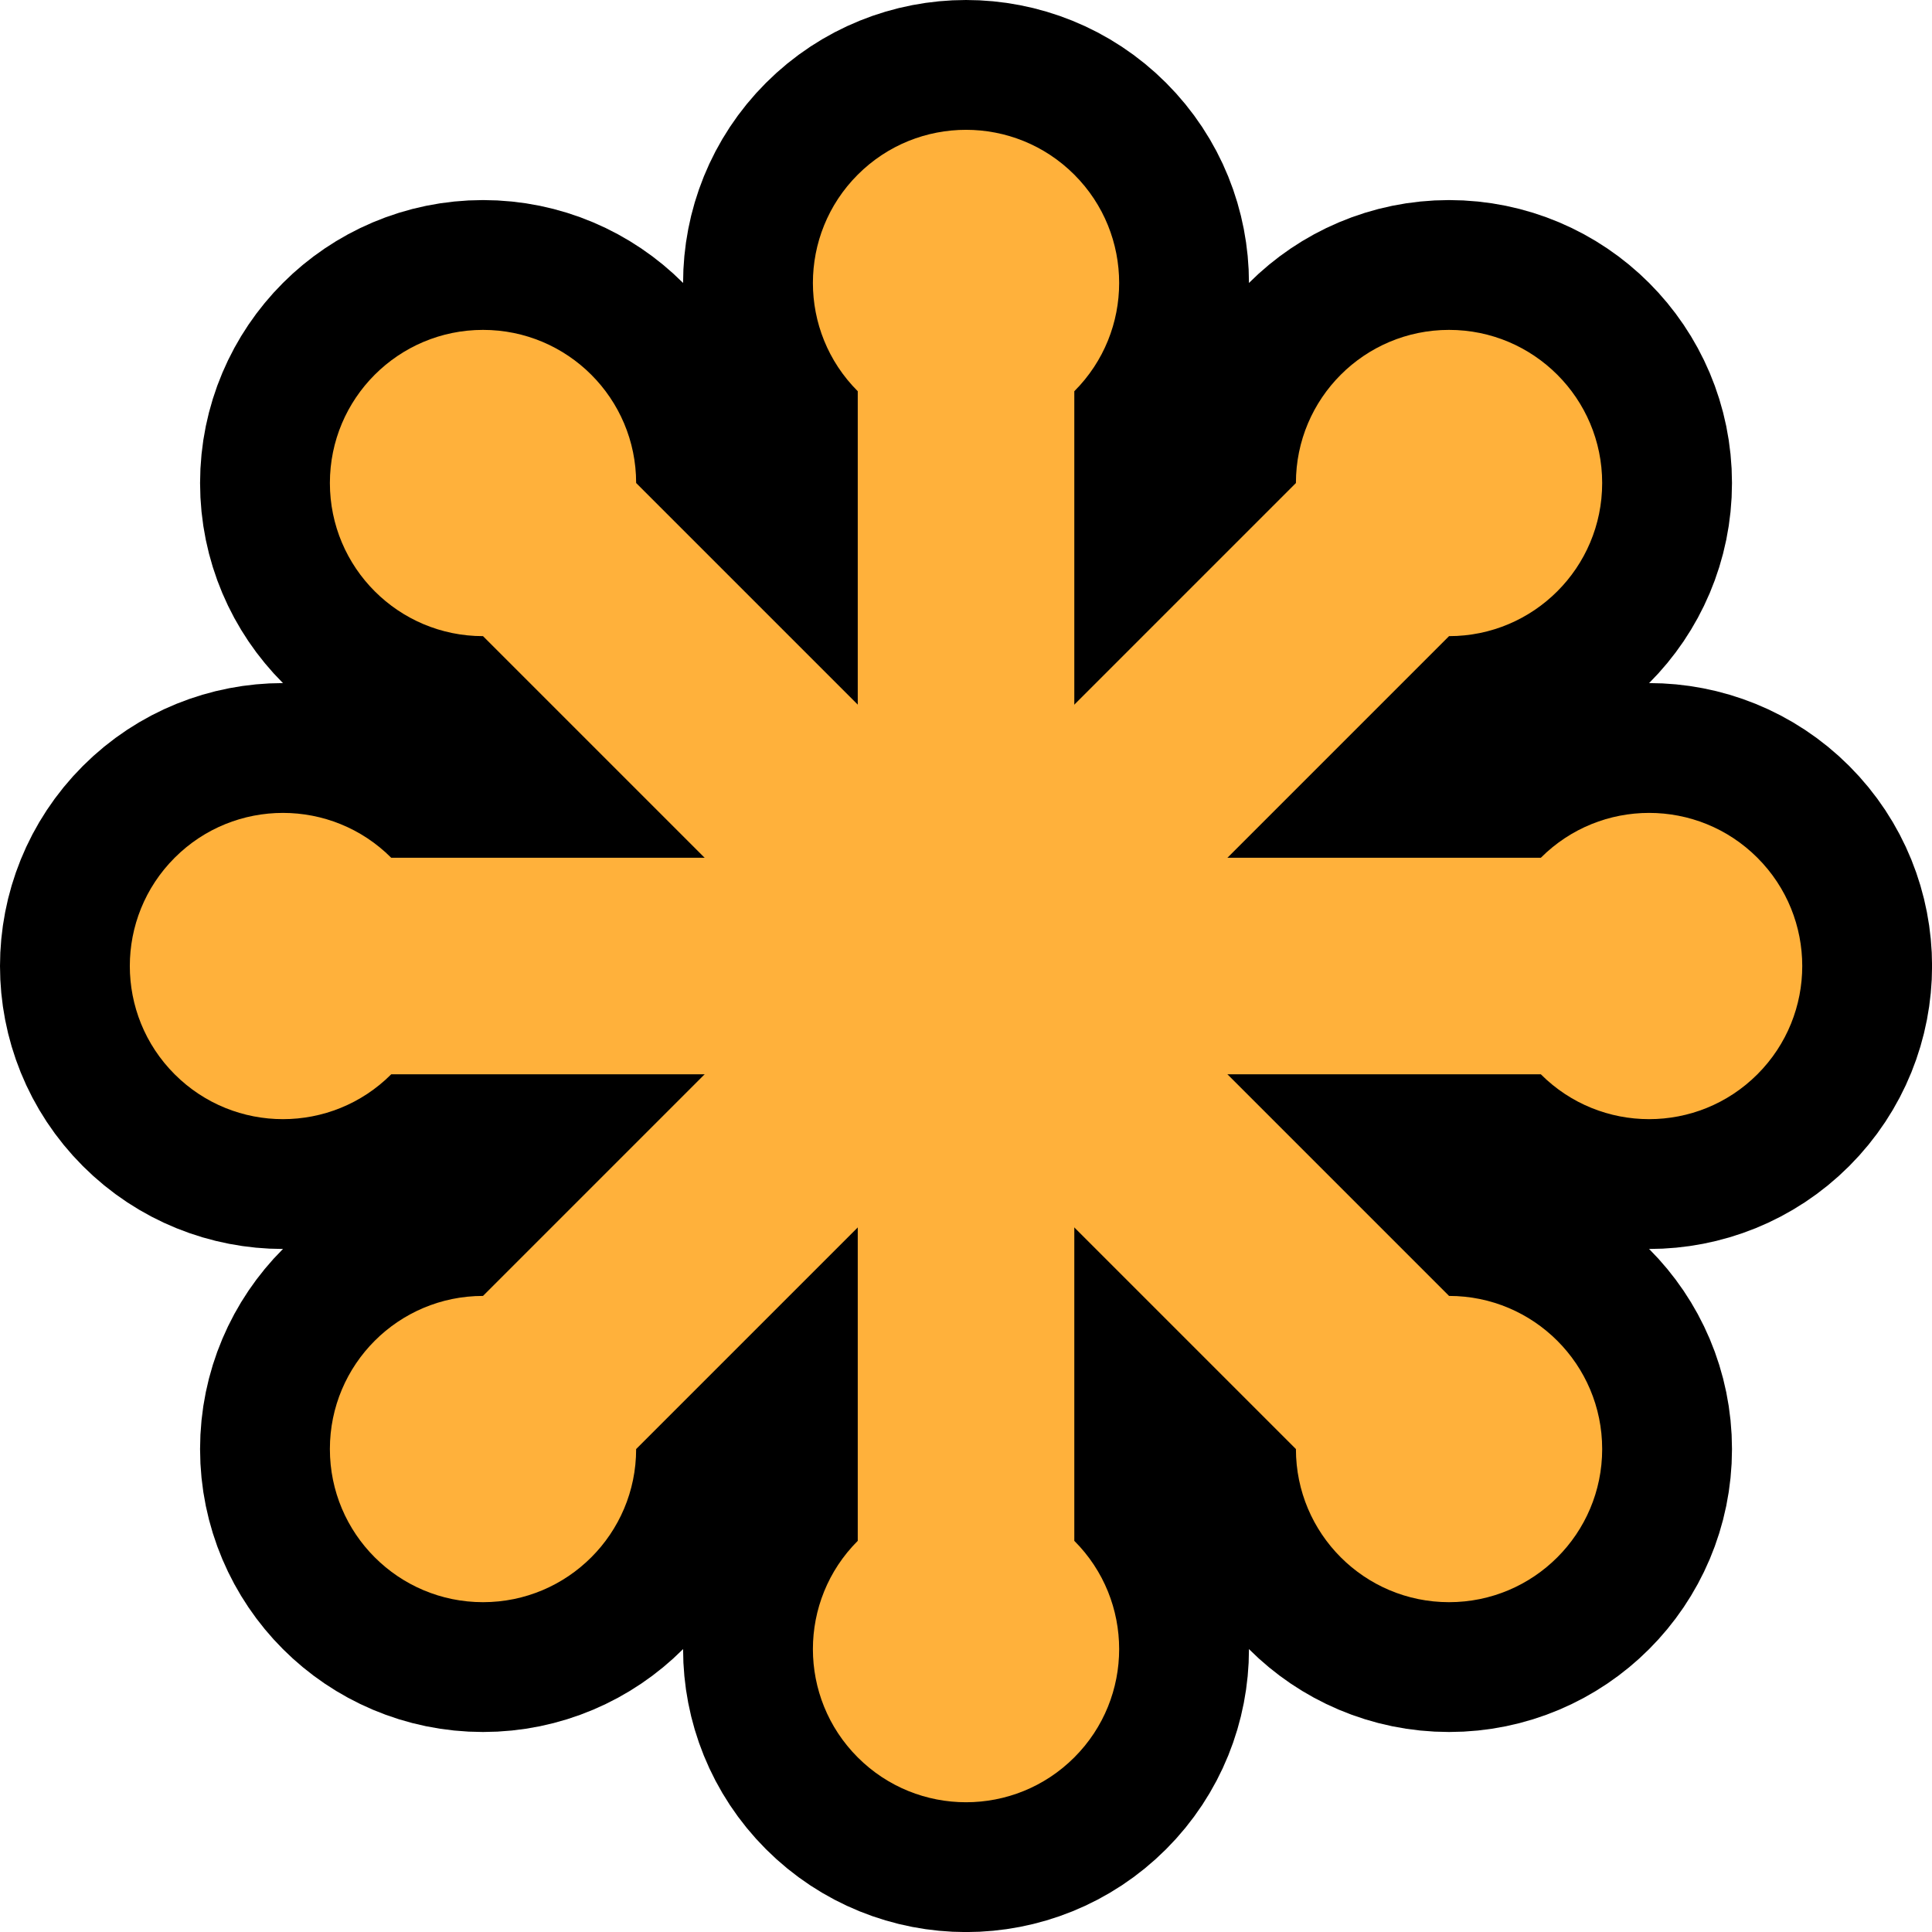
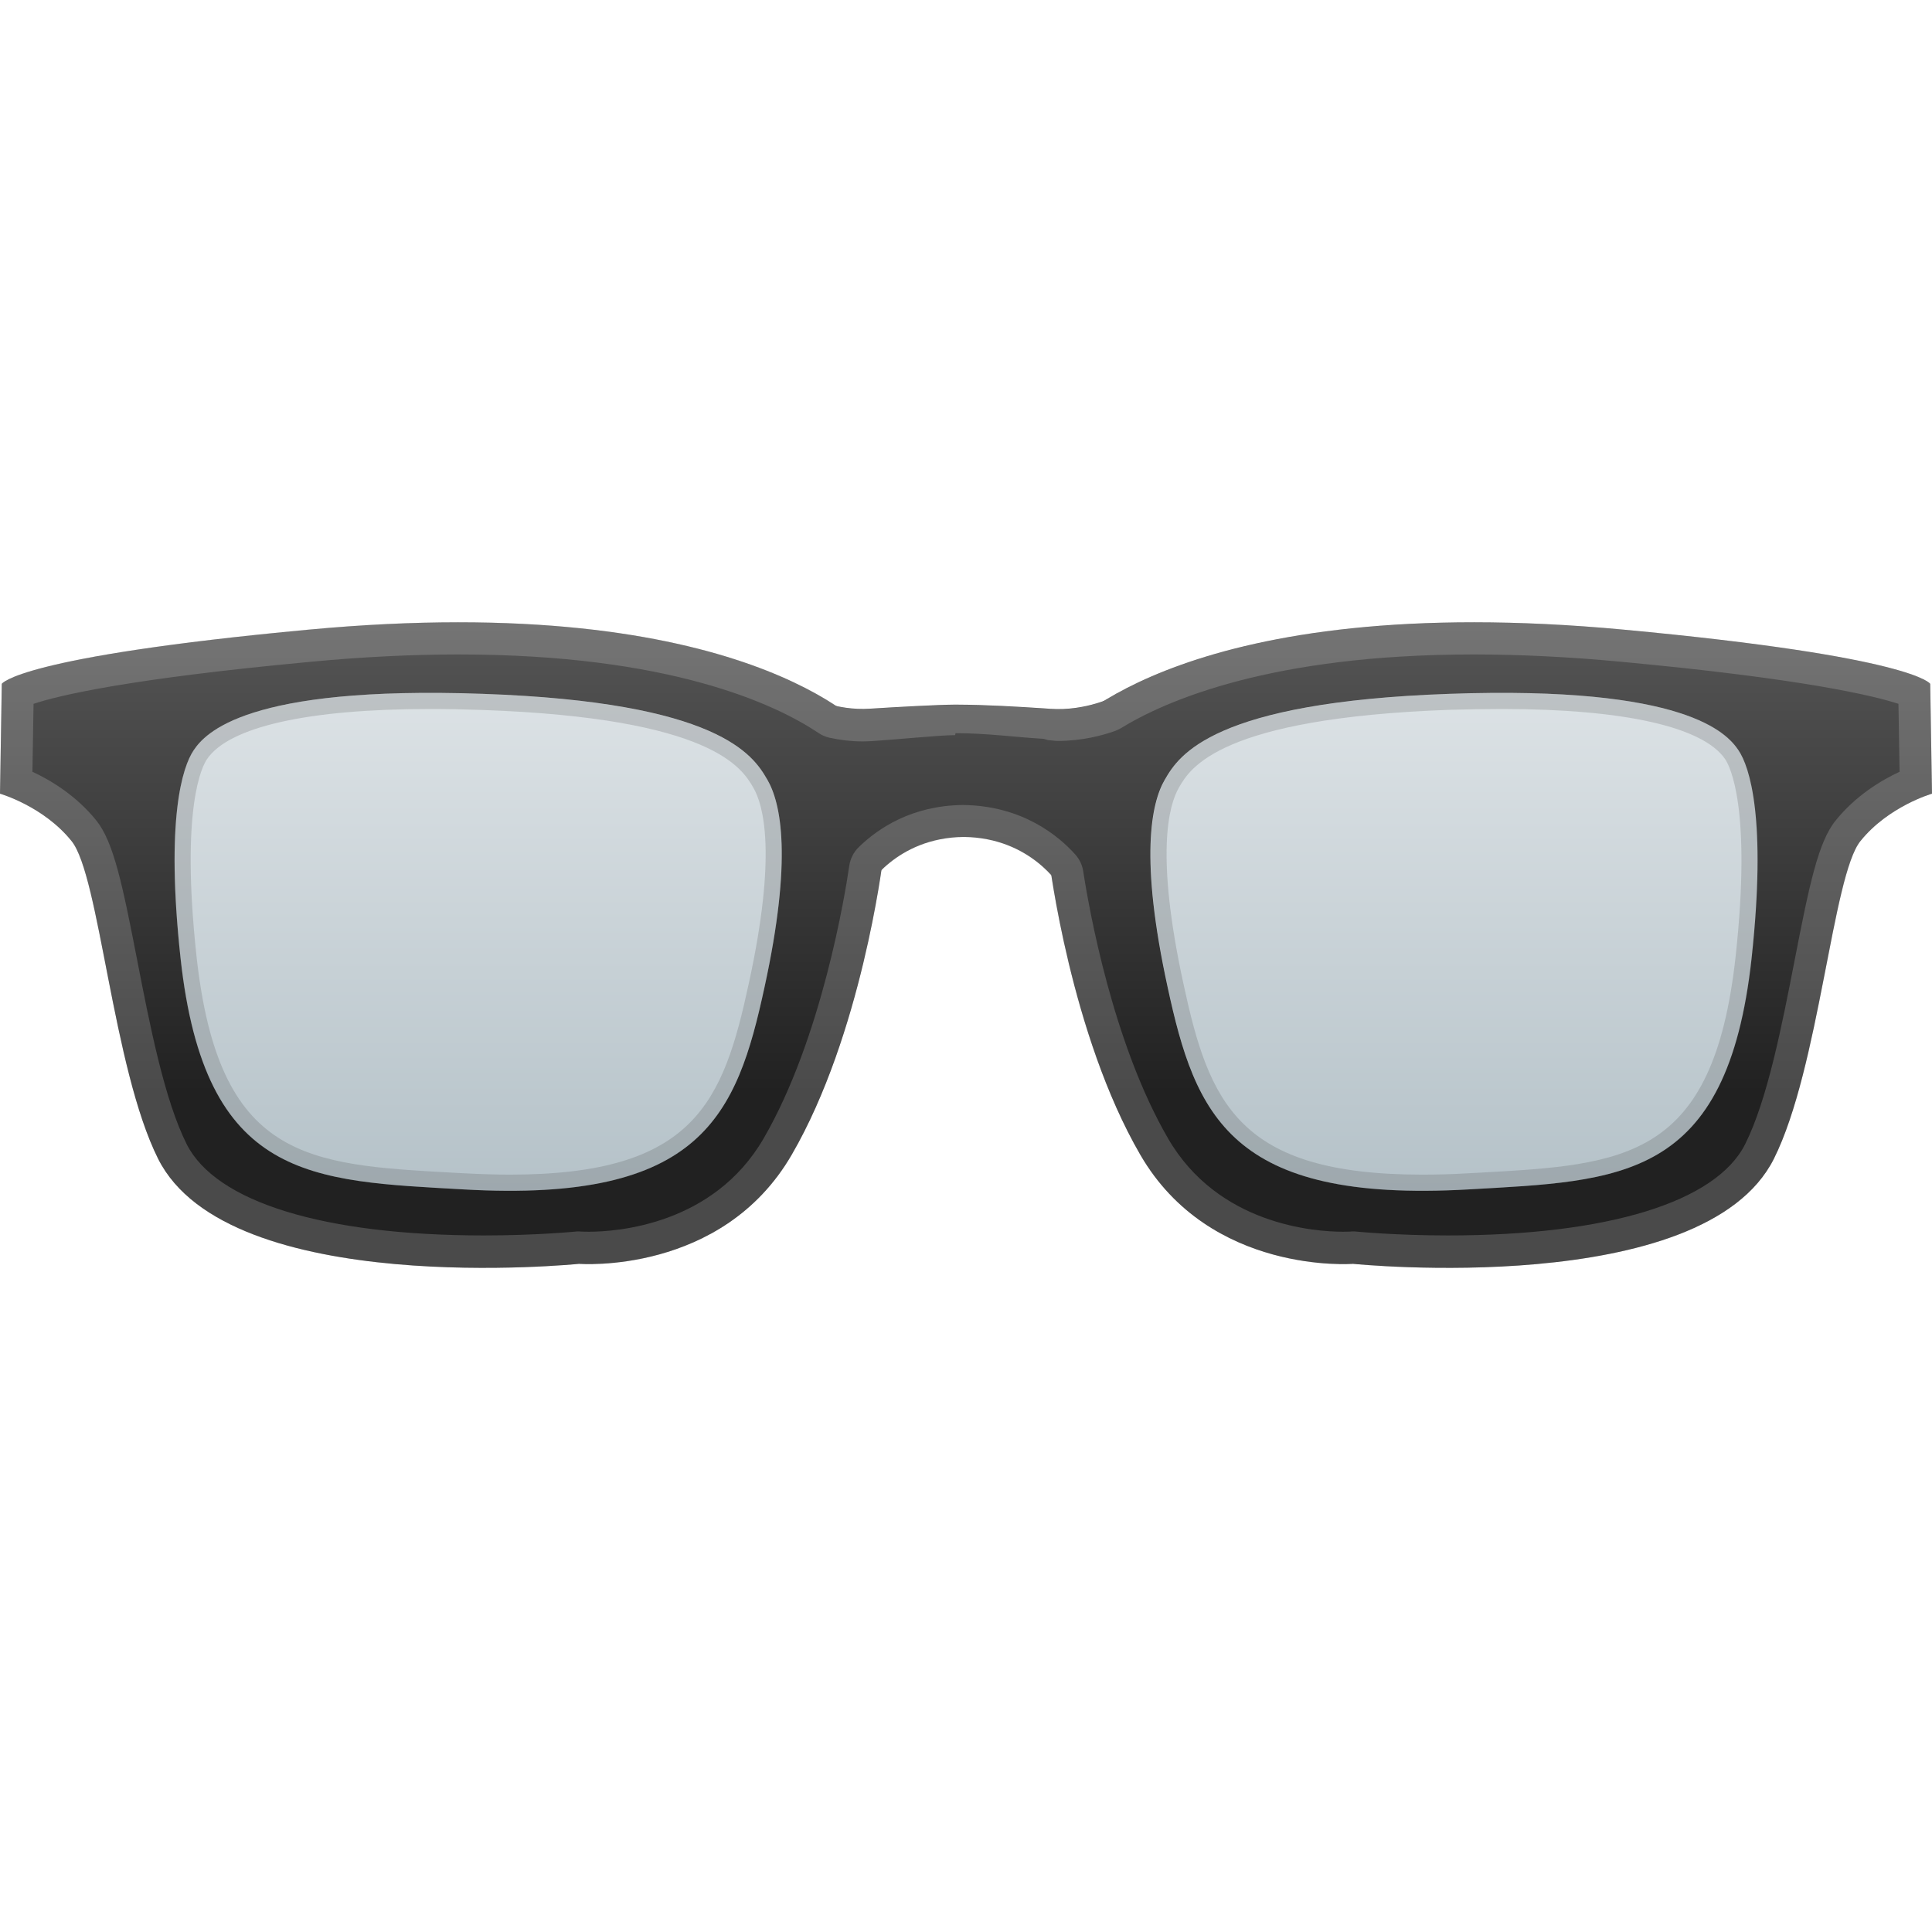
- <svg xmlns="http://www.w3.org/2000/svg" xmlns:xlink="http://www.w3.org/1999/xlink" width="64" height="64" viewBox="0 0 64 64">
-   <g transform="matrix(.22628 0 0 .22628 -1.941 -1.941)" stroke="#000" stroke-width="38.009">
-     <g id="b" transform="translate(150 150)">
-       <path id="a" d="M-84.149-15.851a22.417 22.417 0 1 0 0 31.702H84.15a22.417 22.417 0 1 0 0-31.702z" fill="#ffb13b" />
-       <use xlink:href="#a" transform="rotate(45)" width="100%" height="100%" />
-       <use xlink:href="#a" transform="rotate(90)" width="100%" height="100%" />
-       <use xlink:href="#a" transform="rotate(135)" width="100%" height="100%" />
-     </g>
+ <svg xmlns="http://www.w3.org/2000/svg" xmlns:xlink="http://www.w3.org/1999/xlink" enable-background="new 0 0 128 128" viewBox="0 0 64 64" version="1.1" id="svg4891" width="64" height="64">
+   <linearGradient id="h" x1="63.76" x2="63.76" y1="37.69" y2="73.273" gradientUnits="userSpaceOnUse" gradientTransform="matrix(0.5344468,0,0,0.534457,-2.201921,-2.969239)">
+     <stop stop-color="#616161" offset="0" id="stop4798" />
+     <stop stop-color="#212121" offset="1" id="stop4800" />
+   </linearGradient>
+   <path d="m 37.812,23.192 c -0.246,-0.235 -0.588,-0.283 -0.876,-0.128 -0.011,0.005 -0.951,0.497 -2.143,0.417 l -0.144,-0.011 c -0.994,-0.064 -1.935,-0.123 -2.977,-0.128 h -0.043 c -0.599,0.005 -1.876,0.075 -2.806,0.134 -1.16,0.075 -1.972,-0.395 -1.972,-0.395 -0.289,-0.176 -0.647,-0.139 -0.903,0.096 -0.251,0.235 -0.353,0.62 -0.246,0.967 l 1.555,5.099 c 0.102,0.326 0.358,0.561 0.668,0.599 0.31,0.043 0.609,-0.123 0.775,-0.412 0.011,-0.016 0.973,-1.684 3.228,-1.705 2.229,0.027 3.196,1.641 3.233,1.705 0.15,0.262 0.406,0.422 0.679,0.422 0.032,0 0.064,0 0.102,-0.005 0.31,-0.043 0.572,-0.283 0.663,-0.615 l 1.448,-5.099 c 0.096,-0.337 0,-0.711 -0.241,-0.941 z" id="path4803" style="fill:url(#h);stroke-width:0.534" />
+   <linearGradient id="g" x1="31.48" x2="31.48" y1="37.69" y2="73.273" gradientUnits="userSpaceOnUse" gradientTransform="matrix(0.5344468,0,0,0.534457,-2.201921,-2.969239)">
+     <stop stop-color="#616161" offset="0" id="stop4805" />
+     <stop stop-color="#212121" offset="1" id="stop4807" />
+   </linearGradient>
+   <path d="m 28.71,24.203 c 0,0 -4.03,-4.693 -18.481,-3.346 C 0.583,21.755 0.059,22.653 0.059,22.653 L 4.88e-8,26.292 c 0,0 1.438,0.412 2.368,1.566 0.93,1.138 1.363,7.52 2.87,10.529 2.336,4.66 13.944,3.479 13.944,3.479 0,0 4.735,0.374 7.044,-3.613 2.309,-3.976 3.014,-9.727 3.014,-9.727 z" id="path4810" style="fill:url(#g);stroke-width:0.534" />
+   <linearGradient id="f" x1="33.753" x2="33.753" y1="35.771" y2="83.24" gradientUnits="userSpaceOnUse" gradientTransform="matrix(0.5344468,0,0,0.534457,-2.201921,-2.969239)">
+     <stop stop-color="#ECEFF1" offset="0" id="stop4812" />
+     <stop stop-color="#B0BEC5" offset="1" id="stop4814" />
+   </linearGradient>
+   <path d="m 25.413,25.817 c 0.465,0.791 0.839,2.63 -0.086,6.878 -0.919,4.254 -2.074,7.151 -9.946,6.707 -5.067,-0.289 -8.594,-0.278 -9.401,-7.669 -0.497,-4.591 0.059,-6.328 0.438,-6.884 0.374,-0.55 1.726,-2.143 9.572,-1.865 7.835,0.273 8.963,2.036 9.422,2.833 z" id="path4817" style="fill:url(#f);stroke-width:0.534" />
+   <path d="m 25.413,25.817 c 0.465,0.791 0.839,2.63 -0.086,6.878 -0.919,4.254 -2.074,7.151 -9.946,6.707 -5.067,-0.289 -8.594,-0.278 -9.401,-7.669 -0.497,-4.591 0.059,-6.328 0.438,-6.884 0.374,-0.55 1.726,-2.143 9.572,-1.865 7.835,0.273 8.963,2.036 9.422,2.833 z" id="path4819" style="fill:none;stroke-width:0.534" />
+   <defs id="defs4822">
+     <path id="e" d="m 51.67,53.86 c 0.87,1.48 1.57,4.92 -0.16,12.87 -1.72,7.96 -3.88,13.38 -18.61,12.55 -9.48,-0.54 -16.08,-0.52 -17.59,-14.35 -0.93,-8.59 0.11,-11.84 0.82,-12.88 0.7,-1.03 3.23,-4.01 17.91,-3.49 14.66,0.51 16.77,3.81 17.63,5.3 z" />
+   </defs>
+   <clipPath id="d">
+     <use xlink:href="#e" id="use4824" x="0" y="0" width="100%" height="100%" />
+   </clipPath>
+   <g clip-path="url(#d)" id="g4841" transform="translate(0,-64)">
+     <linearGradient id="c" x1="12.116" x2="12.116" y1="47.138" y2="47.057" gradientUnits="userSpaceOnUse">
+       <stop stop-color="#9E9E9E" offset="0" id="stop4827" />
+       <stop stop-color="#616161" offset="1" id="stop4829" />
+     </linearGradient>
+     <path d="m 12.27,47.06 c -0.11,0 -0.21,0.03 -0.31,0.06 0.1,-0.03 0.21,-0.06 0.31,-0.06 z" id="path4832" style="fill:url(#c)" />
+     <linearGradient id="b" x1="11.751" x2="11.751" y1="47.386" y2="47.146" gradientUnits="userSpaceOnUse">
+       <stop stop-color="#9E9E9E" offset="0" id="stop4834" />
+       <stop stop-color="#616161" offset="1" id="stop4836" />
+     </linearGradient>
+     <path d="m 11.61,47.35 c 0.08,-0.08 0.18,-0.14 0.28,-0.19 -0.1,0.04 -0.2,0.1 -0.28,0.19 z" id="path4839" style="fill:url(#b)" />
  </g>
-   <use xlink:href="#b" width="100%" height="100%" transform="matrix(.22628 0 0 .22628 -1.941 -1.941)" />
+   <g id="g4845" transform="matrix(0.5344468,0,0,0.534457,-2.201921,-2.96924)" style="opacity:0.2">
+     <path d="m 30.79,49.5 c 1.02,0 2.1,0.02 3.21,0.06 14.32,0.5 16.12,3.63 16.81,4.81 0.64,1.1 1.47,4.14 -0.28,12.15 -1.59,7.37 -3.38,11.84 -14.79,11.84 -0.88,0 -1.81,-0.03 -2.79,-0.08 l -0.77,-0.04 c -9.04,-0.5 -14.5,-0.8 -15.88,-13.42 -1,-9.24 0.36,-11.79 0.65,-12.21 1.36,-2.01 6.27,-3.11 13.84,-3.11 m 0,-1 c -11.82,0 -14.02,2.6 -14.67,3.55 -0.71,1.04 -1.75,4.29 -0.82,12.88 1.51,13.84 8.11,13.81 17.59,14.35 1.01,0.06 1.95,0.09 2.85,0.09 12.18,0 14.16,-5.22 15.77,-12.63 1.73,-7.95 1.03,-11.39 0.16,-12.87 C 50.81,52.38 48.7,49.08 34.04,48.56 32.88,48.52 31.8,48.5 30.79,48.5 Z" id="path4843" style="fill:#424242" />
+   </g>
+   <linearGradient id="a" x1="96.52" x2="96.52" y1="37.69" y2="73.273" gradientUnits="userSpaceOnUse" gradientTransform="matrix(0.5344468,0,0,0.534457,-2.201921,-2.969239)">
+     <stop stop-color="#616161" offset="0" id="stop4847" />
+     <stop stop-color="#212121" offset="1" id="stop4849" />
+   </linearGradient>
+   <path d="m 35.295,24.203 c 0,0 4.03,-4.693 18.481,-3.346 9.647,0.898 10.165,1.796 10.165,1.796 L 64,26.292 c 0,0 -1.438,0.412 -2.368,1.566 -0.93,1.138 -1.363,7.52 -2.87,10.529 -2.336,4.66 -13.944,3.479 -13.944,3.479 0,0 -4.735,0.374 -7.044,-3.613 -2.309,-3.976 -3.014,-9.727 -3.014,-9.727 z" id="path4852" style="fill:url(#a);stroke-width:0.534" />
+   <linearGradient id="m" x1="94.247" x2="94.247" y1="35.771" y2="83.24" gradientUnits="userSpaceOnUse" gradientTransform="matrix(0.5344468,0,0,0.534457,-2.201921,-2.969239)">
+     <stop stop-color="#ECEFF1" offset="0" id="stop4854" />
+     <stop stop-color="#B0BEC5" offset="1" id="stop4856" />
+   </linearGradient>
+   <path d="m 38.592,25.817 c -0.465,0.791 -0.839,2.63 0.086,6.878 0.919,4.254 2.074,7.151 9.946,6.707 5.067,-0.289 8.594,-0.278 9.401,-7.669 0.497,-4.591 -0.059,-6.328 -0.438,-6.884 -0.374,-0.55 -1.726,-2.143 -9.572,-1.865 -7.835,0.273 -8.963,2.036 -9.422,2.833 z" id="path4859" style="fill:url(#m);stroke-width:0.534" />
+   <defs id="defs4862">
+     <path id="l" d="m 76.33,53.86 c -0.87,1.48 -1.57,4.92 0.16,12.87 1.72,7.96 3.88,13.38 18.61,12.55 9.48,-0.54 16.08,-0.52 17.59,-14.35 0.93,-8.59 -0.11,-11.84 -0.82,-12.88 -0.7,-1.03 -3.23,-4.01 -17.91,-3.49 -14.66,0.51 -16.77,3.81 -17.63,5.3 z" />
+   </defs>
+   <clipPath id="k">
+     <use xlink:href="#l" id="use4864" x="0" y="0" width="100%" height="100%" />
+   </clipPath>
+   <g clip-path="url(#k)" id="g4881" transform="translate(0,-64)">
+     <linearGradient id="j" x1="-67.089" x2="-67.089" y1="47.138" y2="47.057" gradientTransform="matrix(-1,0,0,1,49.124,0)" gradientUnits="userSpaceOnUse">
+       <stop stop-color="#9E9E9E" offset="0" id="stop4867" />
+       <stop stop-color="#616161" offset="1" id="stop4869" />
+     </linearGradient>
+     <path d="m 116.06,47.06 c 0.11,0 0.21,0.03 0.31,0.06 -0.1,-0.03 -0.21,-0.06 -0.31,-0.06 z" id="path4872" style="fill:url(#j)" />
+     <linearGradient id="i" x1="-67.454" x2="-67.454" y1="47.386" y2="47.146" gradientTransform="matrix(-1,0,0,1,49.124,0)" gradientUnits="userSpaceOnUse">
+       <stop stop-color="#9E9E9E" offset="0" id="stop4874" />
+       <stop stop-color="#616161" offset="1" id="stop4876" />
+     </linearGradient>
+     <path d="m 116.72,47.35 c -0.08,-0.08 -0.18,-0.14 -0.28,-0.19 0.1,0.04 0.19,0.1 0.28,0.19 z" id="path4879" style="fill:url(#i)" />
+   </g>
+   <g id="g4885" transform="matrix(0.5344468,0,0,0.534457,-2.201921,-2.96924)" style="opacity:0.2">
+     <path d="m 97.21,49.5 c 7.57,0 12.48,1.11 13.84,3.11 0.28,0.42 1.65,2.97 0.65,12.21 -1.38,12.61 -6.84,12.92 -15.88,13.42 l -0.77,0.04 c -0.98,0.06 -1.91,0.08 -2.79,0.08 -11.41,0 -13.2,-4.47 -14.79,-11.84 -1.74,-8.01 -0.92,-11.05 -0.27,-12.16 0.68,-1.18 2.48,-4.3 16.8,-4.81 1.12,-0.03 2.19,-0.05 3.21,-0.05 m 0,-1 c -1.01,0 -2.09,0.02 -3.24,0.06 -14.67,0.52 -16.77,3.81 -17.63,5.31 -0.87,1.48 -1.57,4.92 0.16,12.87 1.6,7.42 3.59,12.63 15.77,12.63 0.89,0 1.84,-0.03 2.85,-0.09 9.48,-0.54 16.08,-0.52 17.59,-14.35 0.93,-8.59 -0.11,-11.84 -0.82,-12.88 -0.65,-0.95 -2.86,-3.55 -14.68,-3.55 z" id="path4883" style="fill:#424242" />
+   </g>
+   <g id="g4889" transform="matrix(0.5344468,0,0,0.534457,-2.201921,-2.96924)" style="opacity:0.2">
+     <path d="m 95.46,46.12 c 2.86,0 5.92,0.15 9.1,0.45 11.42,1.06 15.73,2.12 17.23,2.61 l 0.07,4.21 c -1.14,0.53 -2.72,1.48 -3.96,3.02 -1.08,1.32 -1.64,4.01 -2.54,8.64 -0.79,4.06 -1.69,8.67 -3.07,11.42 -1.8,3.59 -8.52,5.66 -18.43,5.66 -3.27,0 -5.65,-0.24 -5.68,-0.24 -0.07,-0.01 -0.13,-0.01 -0.2,-0.01 -0.05,0 -0.1,0 -0.15,0.01 -0.03,0 -0.19,0.01 -0.46,0.01 -1.76,0 -7.74,-0.42 -10.85,-5.78 -3.42,-5.89 -4.89,-14.17 -5.26,-16.57 -0.06,-0.38 -0.23,-0.74 -0.49,-1.03 -1.01,-1.13 -3.26,-3.03 -6.96,-3.07 -3.16,0.03 -5.26,1.44 -6.46,2.61 -0.32,0.31 -0.52,0.71 -0.59,1.15 -0.25,1.73 -1.7,10.69 -5.31,16.91 -3.11,5.36 -9.09,5.78 -10.84,5.78 -0.26,0 -0.42,-0.01 -0.45,-0.01 -0.05,0 -0.1,-0.01 -0.16,-0.01 -0.07,0 -0.13,0 -0.2,0.01 -0.02,0 -2.41,0.24 -5.68,0.24 -9.91,0 -16.62,-2.06 -18.43,-5.66 C 14.31,73.72 13.41,69.11 12.62,65.05 11.72,60.41 11.16,57.73 10.09,56.41 8.85,54.87 7.27,53.92 6.13,53.39 L 6.2,49.18 c 1.5,-0.5 5.8,-1.55 17.23,-2.61 3.18,-0.3 6.24,-0.45 9.1,-0.45 13.06,0 19.6,3.05 22.33,4.87 0.2,0.14 0.43,0.23 0.67,0.29 0.68,0.15 1.37,0.23 2.05,0.23 0.19,0 0.39,-0.01 0.59,-0.02 1.7,-0.11 4.07,-0.36 5.14,-0.37 0.03,0 0.02,-0.12 0.05,-0.12 h 0.03 c 1.88,0 3.6,0.24 5.42,0.35 l 0.27,0.08 c 0.21,0.01 0.41,0.05 0.61,0.05 1.47,0 2.73,-0.33 3.52,-0.61 0.13,-0.05 0.25,-0.1 0.37,-0.17 2.78,-1.71 9.31,-4.58 21.88,-4.58 m -62.92,-2 c -2.8,0 -5.89,0.14 -9.28,0.45 C 5.21,46.26 4.23,47.94 4.23,47.94 l -0.11,6.81 c 0,0 2.69,0.77 4.43,2.93 1.74,2.13 2.55,14.07 5.37,19.7 2.9,5.79 13.45,6.76 20.21,6.76 3.42,0 5.88,-0.25 5.88,-0.25 0,0 0.22,0.02 0.6,0.02 2.07,0 8.93,-0.49 12.58,-6.78 3.73,-6.43 5.22,-15.32 5.56,-17.62 0.93,-0.91 2.58,-2.02 5.09,-2.05 2.86,0.03 4.61,1.47 5.45,2.4 0.42,2.75 1.94,11.13 5.51,17.27 3.64,6.28 10.51,6.78 12.58,6.78 0.39,0 0.6,-0.02 0.6,-0.02 0,0 2.45,0.25 5.88,0.25 6.76,0 17.31,-0.97 20.21,-6.76 2.82,-5.62 3.63,-17.56 5.37,-19.7 1.74,-2.16 4.43,-2.93 4.43,-2.93 l -0.11,-6.81 c 0,0 -0.97,-1.68 -19.02,-3.36 -3.39,-0.32 -6.48,-0.45 -9.28,-0.45 -12.82,0 -19.7,2.89 -22.92,4.88 -0.63,0.23 -1.65,0.51 -2.85,0.51 -0.16,0 -0.32,0 -0.48,-0.02 l -0.27,-0.02 c -1.86,-0.12 -3.62,-0.23 -5.57,-0.24 h -0.08 c -1.12,0.01 -3.51,0.14 -5.25,0.25 -0.16,0.01 -0.31,0.01 -0.46,0.01 -0.61,0 -1.15,-0.08 -1.61,-0.18 -2.97,-1.97 -9.89,-5.2 -23.43,-5.2 z" id="path4887" style="fill:#eeeeee" />
+   </g>
</svg>
